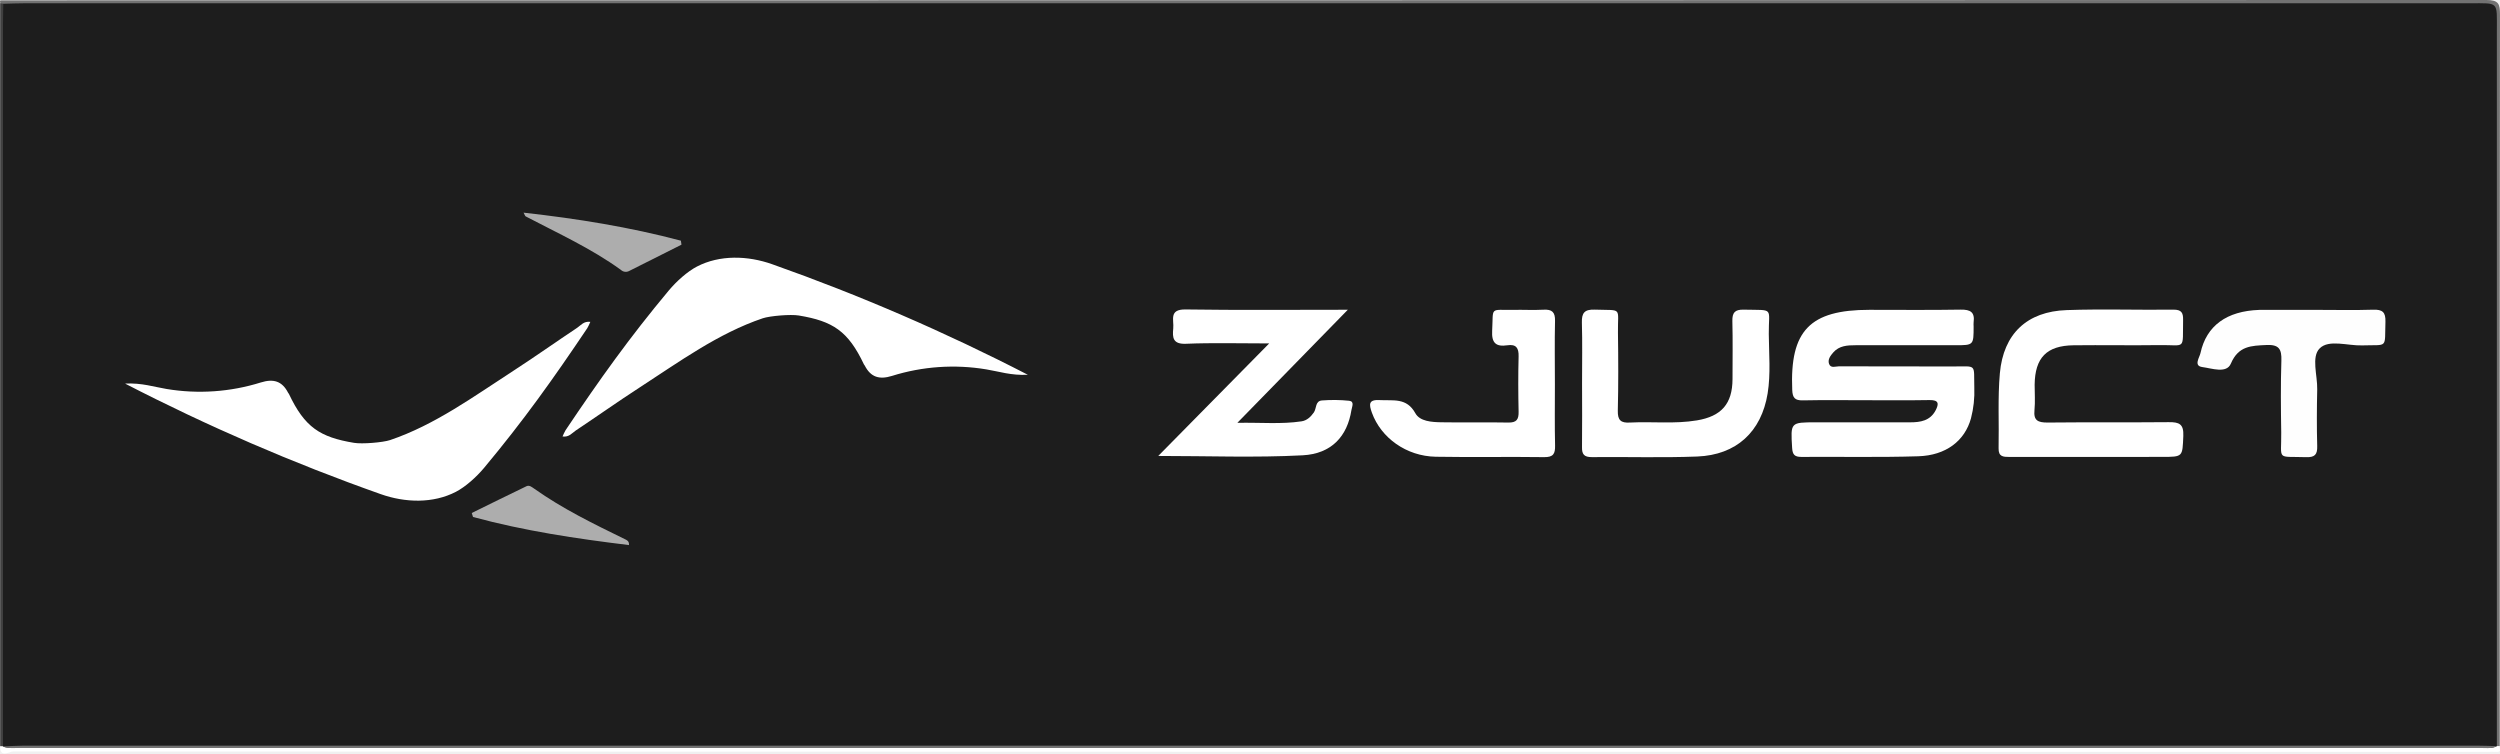
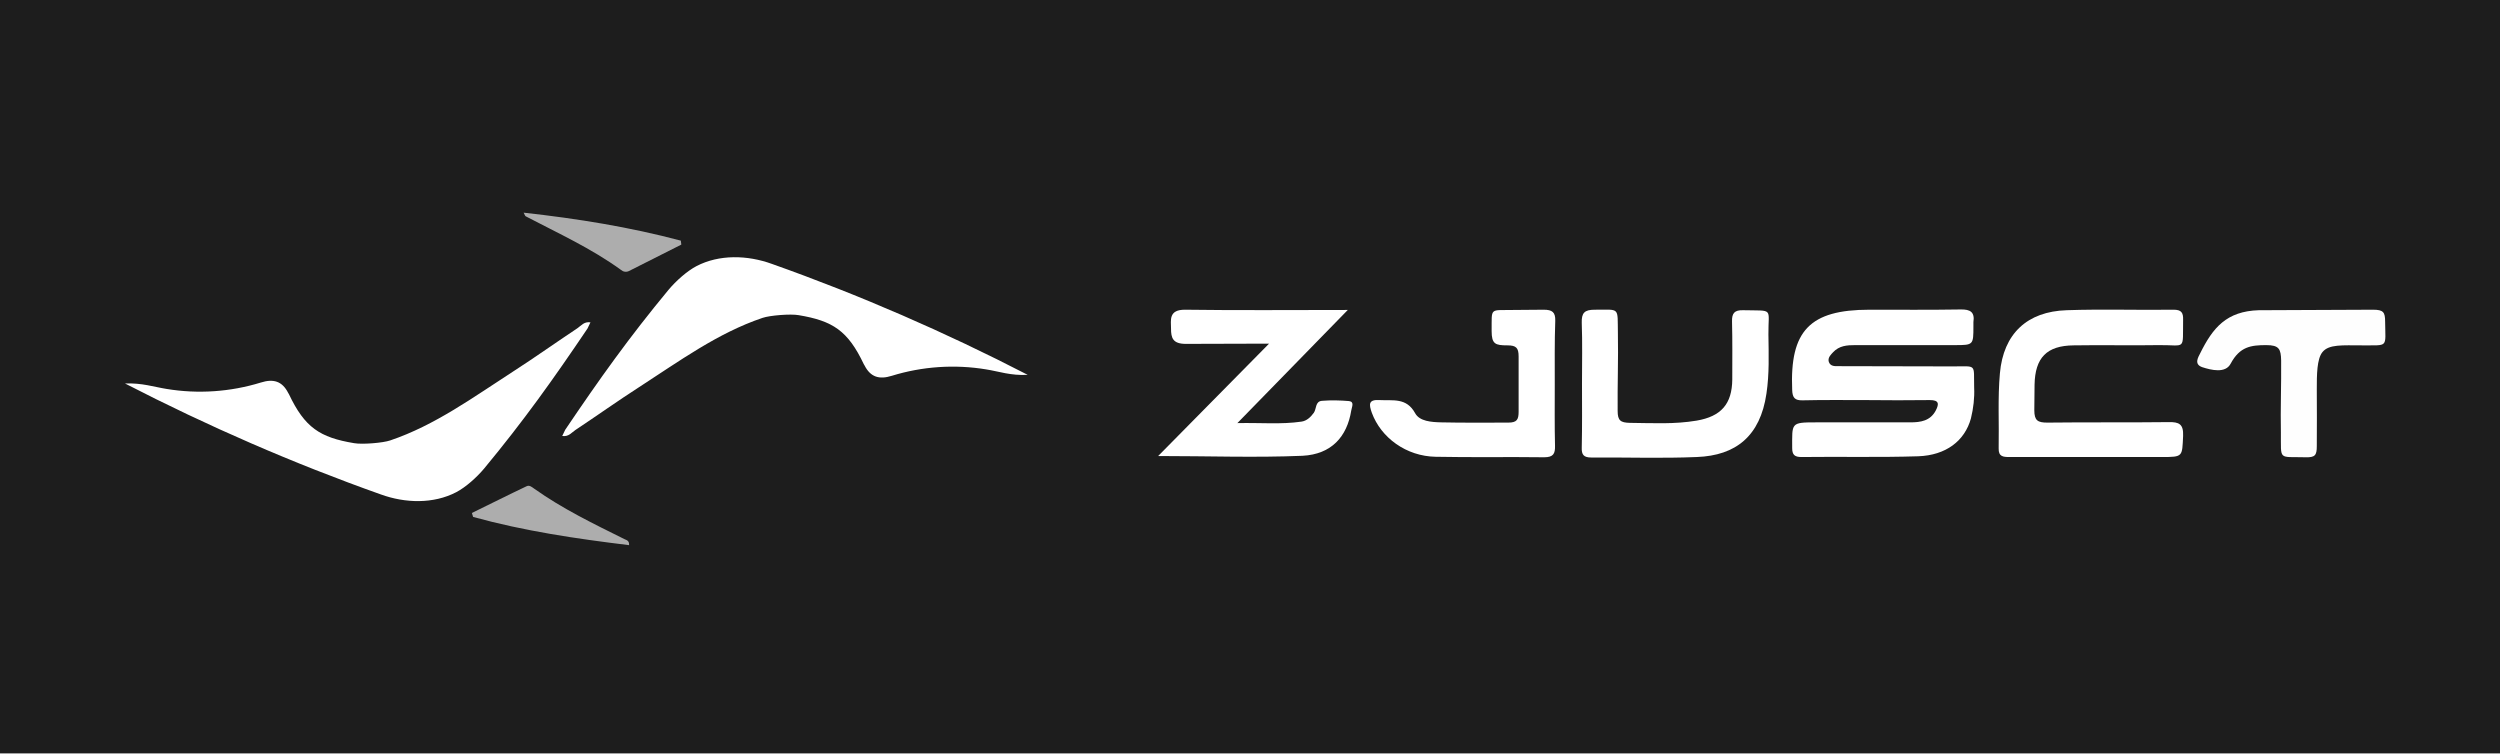
- <svg xmlns="http://www.w3.org/2000/svg" id="Layer_1" data-name="Layer 1" width="1009.76" height="304.31" viewBox="0 0 1009.76 304.31" version="1.1">
-   <defs id="defs4">
-     <style id="style2">.cls-1{fill:#727272;}.cls-2{fill:#fff;}.cls-3{fill:#404040;}.cls-4{fill:#1d1d1d;}.cls-5{fill:#fefefe;}.cls-6{fill:#adadad;}</style>
-   </defs>
-   <path fill="#727272" d="M-24.82-50.86c.25-.35-.58-1.19.57-1.15,1.54,0,3.08,0,4.61,0q499.4,0,998.79-.16c5.23,0,5.73,1.52,5.72,6q-.2,147.69-.1,295.37a2.16,2.16,0,0,1-2.12-.44c-2.68-3.53-1.86-7.67-1.87-11.59q-.07-133.38,0-266.78c0-2.48.06-5,0-7.44-.35-8.07-2.77-10.52-10.83-10.9-3.06-.15-6.14-.07-9.21-.07Q476.18-48-8.3-48c-4.94,0-10,.81-14.77-1.37A12.9,12.9,0,0,1-24.82-50.86Z" transform="translate(24.88 52.16)" id="path6" />
-   <path fill="#fff" d="M983.61,249.22h1.16c-.47.72,1.12,2.43-1.15,2.31-1.34-.08-2.69,0-4,0q-499.62,0-999.23-.16c-1.48,0-5.33,2.83-5.18-2.13l.88-.73a21.69,21.69,0,0,1,2-1.15c5.52-1.46,11.12-1,16.55.07a70.21,70.21,0,0,0,13.7,1.26q482.22,0,964.44,0a65.19,65.19,0,0,1,9.78.26Z" transform="translate(24.88 52.16)" id="path8" />
-   <path fill="#404040" d="M-23.67,249.22h-1.15V-50.86l1.27.21A6.77,6.77,0,0,1-21-45.22c.15,2.1.16,4.19.16,6.29q0,138.26-.06,276.51C-20.87,241.57-19.51,246.12-23.67,249.22Z" transform="translate(24.88 52.16)" id="path10" />
-   <path fill="#1d1d1d" d="M-23.67,249.22q0-145.93,0-291.86c0-2.67.07-5.34.11-8,2.88-.07,5.76-.2,8.64-.2H972.77c11.79,0,10.84-.89,10.84,10.87q0,144.6,0,289.2h0c-2,1.1-4.14.55-6.21.55q-497.44,0-994.9,0c-2.08,0-4.22.42-6.25-.44Z" transform="translate(24.88 52.16)" id="path12" />
-   <path fill="#727272" d="M-23.75,249.34c2.87-.12,5.74-.33,8.61-.33h990.7c2.68,0,5.37.13,8.05.21-2.36,1.17-4.9.7-7.36.7q-496.3,0-992.6,0C-18.82,249.93-21.35,250.29-23.75,249.34Z" transform="translate(24.88 52.16)" id="path14" />
-   <path fill="#fff" d="m 25.63,102.77 c 6.78,-0.35 11.73,1.36 16.78,2.18 12.725,2.12 25.77,1.216 38.08,-2.64 5.12,-1.59 8.58,-0.53 11,4.17 0.09,0.17 0.25,0.3 0.33,0.47 6.39,13.5 12.546,17.468 26.306,19.758 3.27,0.55 11.656,-0.143 14.561,-1.121 C 150.738,119.481 166.49,107.96 182.54,97.56 c 8.67,-5.62 17.11,-11.6 25.71,-17.33 1.48,-1 2.67,-2.75 5.31,-2.39 -0.353,0.868 -0.761,1.713 -1.22,2.53 -13.85,20.62 -25.759,37.339 -41.709,56.459 -3.1,3.7 -7.509,7.649 -11.339,9.639 -9.22,4.8 -20.552,4.462 -30.462,0.932 C 93.454,134.891 58.973,119.98 25.63,102.77 Z" id="path16" transform="translate(24.88,52.16)" />
-   <path fill="#fff" d="M728.67,109.49c-8.45,0-16.89-.12-25.34.06-3.22.07-4.19-1-4.32-4.2-1-23.93,7.1-32.37,31.17-32.37,12.28,0,24.57.13,36.85-.08,4-.07,5.79,1.06,5.24,5.12a12.19,12.19,0,0,0,0,1.71c0,7.54,0,7.55-7.38,7.55h-40.3c-3.31,0-6.6.17-9,2.91-1.14,1.3-2.33,2.86-1.71,4.61.68,1.91,2.67,1,4,1,15.36.07,30.71,0,46.07.06,9.78,0,8.37-1.22,8.6,8.51a42.72,42.72,0,0,1-1.35,12.46c-2.5,9.06-10.08,14.95-21.29,15.3-15.72.49-31.47.15-47.21.26-2.7,0-3.56-.9-3.73-3.61-.63-10.37-.73-10.36,9.65-10.36q19,0,38,0c4.17,0,8.07-.62,10.29-4.81,1.42-2.69,1.3-4.23-2.39-4.18C746,109.58,737.31,109.5,728.67,109.49Z" transform="translate(24.88 52.16)" id="path20" />
-   <path fill="#fff" d="M442.94,132l44.81-45.45c-12.24,0-22.92-.31-33.56.14-5.34.23-5.57-2.43-5.19-6.2.35-3.34-1.87-7.76,4.95-7.66,21.28.32,42.57.12,65.56.12l-44.62,45.67c9.48-.18,17.7.63,25.92-.6,2.14-.32,3.7-1.77,5-3.62,1.11-1.62.49-4.65,3.31-4.82a61.25,61.25,0,0,1,10.92.13c2.27.27,1.14,2.41.93,3.76-1.67,10.55-8,17.66-19.7,18.27C482.18,132.75,463.05,132,442.94,132Z" transform="translate(24.88 52.16)" id="path22" />
-   <path fill="#fff" d="M819.61,132.4c-10.94,0-21.88,0-32.82,0-2.53,0-4.51-.06-4.43-3.48.22-10.1-.38-20.26.51-30.29,1.42-16,11-25,27-25.54,14.38-.51,28.79,0,43.18-.18,3.14,0,3.89,1.24,3.83,4.07-.24,12.59,1.34,10.09-9.67,10.25-11.51.17-23-.07-34.54.07-10.9.13-15.61,5-15.75,15.91,0,3.44.26,6.9-.07,10.3-.42,4.21,1.43,5,5.28,5,16.31-.18,32.63,0,48.94-.16,4.27-.05,6.1.77,5.9,5.56-.37,8.45-.05,8.47-8.57,8.47Z" transform="translate(24.88 52.16)" id="path24" />
-   <path fill="#fff" d="M614.12,102.71c0-8.2.16-16.4-.07-24.59-.12-3.93,1.1-5.36,5.19-5.22,11.46.4,9.23-1.25,9.38,9.38s.19,21-.06,31.46c-.09,3.85,1.25,5,4.93,4.77,9-.46,18,.63,27-.87,9.91-1.65,14.35-6.68,14.4-16.64,0-7.82.14-15.64-.06-23.45-.08-3.43,1-4.72,4.55-4.64,12.57.3,10.08-1.17,10.16,9.81.06,8,.82,16-.46,24-2.51,15.52-12.64,24.89-28.45,25.51-14.18.55-28.39.09-42.59.24-3.07,0-4-1.12-3.94-4C614.2,119.87,614.13,111.29,614.12,102.71Z" transform="translate(24.88 52.16)" id="path26" />
-   <path fill="#fff" d="M603.15,103.2c0,8.2-.12,16.4.07,24.59.07,3.32-.69,4.74-4.43,4.69-14.58-.21-29.17.1-43.75-.16-11.91-.21-22.14-7.65-25.8-17.78-1.24-3.45-1.38-5.38,3.24-5.1,5.33.31,10.77-1.09,14.29,5.28,1.83,3.33,6.61,3.61,10.46,3.68,9,.16,18-.07,27.06.11,3.37.07,4.27-1.24,4.2-4.37-.16-7.43-.2-14.87,0-22.3.1-3.46-1-5.07-4.54-4.54-4.67.7-6.41-1-6.14-5.87.54-9.88-1.21-8.29,8.65-8.44,4-.07,8.07.16,12.08-.06,3.47-.2,4.75,1,4.66,4.52C603,86,603.15,94.61,603.15,103.2Z" transform="translate(24.88 52.16)" id="path28" />
-   <path fill="#fefefe" d="M911.23,73c7.48,0,15,.17,22.44-.07,3.74-.12,5.05,1,4.94,4.84-.35,11.11,1.2,9.22-9.41,9.58-5.87.19-13.42-2.53-17.15,1.2-3.46,3.46-.87,10.88-1,16.56-.16,7.62-.21,15.25,0,22.87.11,3.52-1,4.63-4.53,4.51-12.12-.4-9.88,1.54-10-9.9-.15-9.72-.25-19.45.06-29.17.15-4.59-1-6.46-6-6.23-6.15.29-11.34.31-14.41,7.52-1.75,4.13-7.68,1.89-11.5,1.39-3.66-.47-1.15-3.87-.77-5.64,2.39-11.06,10.57-17,23.74-17.45.38,0,.77,0,1.15,0Z" transform="translate(24.88 52.16)" id="path30" />
-   <path fill="#adadad" d="M229.17,168c-21.27-2.59-42.36-5.74-63-11.35l-.51-1.61c7.37-3.62,14.72-7.27,22.12-10.82,1.17-.56,2.2.39,3.12,1,11.43,8.11,24,14.23,36.53,20.35C228.27,166,229.28,166.29,229.17,168Z" transform="translate(24.88 52.16)" id="path32" />
-   <path fill="#adadad" d="M186.59,33.73c21.73,2.43,42.84,5.83,63.55,11.32l.23,1.62-21.29,10.7a2.89,2.89,0,0,1-3.19-.53c-12-8.69-25.41-14.76-38.43-21.59C187.19,35.11,187.1,34.65,186.59,33.73Z" transform="translate(24.88 52.16)" id="path34" />
-   <path fill="#fff" d="m 415.14,151.37 c -6.78,0.35 -11.73,-1.36 -16.78,-2.18 -12.725,-2.12 -25.77,-1.216 -38.08,2.64 -5.12,1.59 -8.58,0.53 -11,-4.17 -0.09,-0.17 -0.25,-0.3 -0.33,-0.47 -6.39,-13.5 -12.546,-17.468 -26.306,-19.758 -3.27,-0.55 -11.656,0.143 -14.561,1.121 C 290.032,134.659 274.28,146.18 258.23,156.58 c -8.67,5.62 -17.11,11.6 -25.71,17.33 -1.48,1 -2.67,2.75 -5.31,2.39 0.353,-0.868 0.761,-1.713 1.22,-2.53 13.85,-20.62 25.759,-37.339 41.709,-56.459 3.1,-3.7 7.509,-7.649 11.339,-9.639 9.22,-4.8 20.552,-4.462 30.462,-0.932 35.376,12.509 69.857,27.42 103.2,44.63 z" id="path2057" />
+ <svg xmlns="http://www.w3.org/2000/svg" version="1.1" id="Layer_1" x="0px" y="0px" viewBox="0 0 1009.8 304.3" style="enable-background:new 0 0 1009.8 304.3;" xml:space="preserve">
+   <style type="text/css">
+ 	.st0{fill:#1D1D1D;}
+ 	.st1{fill:#FFFFFF;}
+ 	.st2{fill:#FEFEFE;}
+ 	.st3{fill:#ADADAD;}
+ </style>
+   <g id="path35">
+     <rect class="st0" width="1009.8" height="304.3" />
+   </g>
+   <path id="path16" class="st1" d="M50.5,154.9c6.8-0.3,11.7,1.4,16.8,2.2  c12.7,2.1,25.8,1.2,38.1-2.6c5.1-1.6,8.6-0.5,11,4.2c0.1,0.2,0.2,0.3,0.3,0.5c6.4,13.5,12.5,17.5,26.3,19.8  c3.3,0.6,11.7-0.1,14.6-1.1c18.1-6.1,33.8-17.6,49.9-28c8.7-5.6,17.1-11.6,25.7-17.3c1.5-1,2.7-2.8,5.3-2.4  c-0.4,0.9-0.8,1.7-1.2,2.5c-13.9,20.6-25.8,37.3-41.7,56.5c-3.1,3.7-7.5,7.6-11.3,9.6c-9.2,4.8-20.6,4.5-30.5,0.9  C118.3,187.1,83.9,172.1,50.5,154.9z" />
+   <path id="path20" class="st1" d="M753.5,161.6c-8.5,0-16.9-0.1-25.3,0.1c-3.2,0.1-4.2-1-4.3-4.2c-1-23.9,7.1-32.4,31.2-32.4  c12.3,0,24.6,0.1,36.8-0.1c4-0.1,5.8,1.1,5.2,5.1c0,0.6,0,1.1,0,1.7c0,7.5,0,7.6-7.4,7.6h-40.3c-3.3,0-6.5,0.2-9,2.9  c-0.6,0.7-2.3,2.1-1.7,3.9c0.7,1.9,2.6,1.7,4,1.7c15.4,0.1,30.7,0,46.1,0.1c9.8,0,8.4-1.2,8.6,8.5c0.2,4.2-0.3,8.4-1.3,12.5  c-2.5,9.1-10.1,14.9-21.3,15.3c-15.7,0.5-31.5,0.1-47.2,0.3c-2.7,0-3.7-0.9-3.7-3.6c0-10.2-0.7-10.4,9.7-10.4c12.7,0,25.3,0,38,0  c4.2,0,8.1-0.6,10.3-4.8c1.4-2.7,1.3-4.2-2.4-4.2C770.9,161.7,762.2,161.7,753.5,161.6z" />
+   <path id="path22" class="st1" d="M467.8,184.2l44.8-45.4c-12.2,0-22.9,0.1-33.6,0.1c-5.3,0-6-2.4-6-6.2c0-3.3-1.1-7.7,5.8-7.6  c21.3,0.3,42.6,0.1,65.6,0.1l-44.6,45.7c9.5-0.2,17.7,0.6,25.9-0.6c2.1-0.3,3.7-1.8,5-3.6c1.1-1.6,0.5-4.6,3.3-4.8  c3.6-0.3,7.3-0.2,10.9,0.1c2.3,0.3,1.1,2.4,0.9,3.8c-1.7,10.6-8,17.7-19.7,18.3C507.1,184.9,487.9,184.2,467.8,184.2z" />
+   <path id="path24" class="st1" d="M844.5,184.6c-10.9,0-21.9,0-32.8,0c-2.5,0-4.5-0.1-4.4-3.5c0.2-10.1-0.4-20.3,0.5-30.3  c1.4-16,11-25,27-25.5c14.4-0.5,28.8,0,43.2-0.2c3.1,0,3.9,1.2,3.8,4.1c-0.2,12.6,1.3,10.1-9.7,10.2c-11.5,0.2-23-0.1-34.5,0.1  c-10.9,0.1-15.6,5-15.8,15.9c0,3.4-0.1,6.9-0.1,10.3c0,4.2,1.4,5,5.3,5c16.3-0.2,32.6,0,48.9-0.2c4.3-0.1,6.1,0.8,5.9,5.6  c-0.4,8.4,0,8.5-8.6,8.5L844.5,184.6z" />
+   <path id="path26" class="st1" d="M639,154.9c0-8.2,0.2-16.4-0.1-24.6c-0.1-3.9,1.1-5.2,5.2-5.2c10.4,0,9.2-1.2,9.4,9.4  c0.2,10.6-0.2,21-0.1,31.5c0,3.9,1.2,4.7,4.9,4.8c9.7,0.1,18,0.6,27-0.9c9.9-1.7,14.3-6.7,14.4-16.6c0-7.8,0.1-15.6-0.1-23.4  c-0.1-3.4,1-4.7,4.5-4.6c12.6,0.3,10.1-1.2,10.2,9.8c0.1,8,0.4,15.9-0.8,23.9c-2.5,17.1-12.3,25-28.1,25.6  c-14.2,0.6-28.4,0.1-42.6,0.2c-3.1,0-4-1.1-3.9-4C639.1,172,639,163.4,639,154.9z" />
+   <path id="path28" class="st1" d="M628,155.4c0,8.2-0.1,16.4,0.1,24.6c0.1,3.3-0.7,4.7-4.4,4.7c-14.6-0.2-29.2,0.1-43.8-0.2  c-11.9-0.2-22.1-7.7-25.8-17.8c-1.2-3.4-1.4-5.4,3.2-5.1c5.3,0.3,10.8-1.1,14.3,5.3c1.8,3.3,6.6,3.6,10.5,3.7c9,0.2,18,0.1,27.1,0.1  c3.5,0,4.2-1.2,4.2-4.4c0-7.5,0-14.9,0-22.3c0-3.5-1-4.5-4.5-4.5c-4.9,0-6.4-0.5-6.4-5.8c0.1-9.7-1-8.3,8.9-8.5  c4-0.1,8.1,0,12.1-0.1c3.5,0,4.8,1,4.7,4.5C627.9,138.2,628,146.8,628,155.4z" />
+   <path id="path30" class="st2" d="M936.1,125.2c7.5,0,15-0.1,22.4-0.1c4.2,0,4.9,1,4.9,4.8c0.1,10.8,1.5,9.5-9.4,9.6  c-7.8,0-13.3-0.5-15.9,2.7c-2.3,2.8-2.3,9.3-2.3,15.1c0,7.6,0.1,15.2,0,22.9c0,3.7-0.7,4.6-4.5,4.5c-11.2-0.3-9.9,1.5-10-9.9  c-0.2-9.7,0.2-19.3,0.1-29.2c-0.1-4.6-0.8-6.2-6-6.2c-6.2,0-10.7,0.6-14.4,7.5c-2.1,4-7.8,2.6-11.5,1.4c-3.4-1.2-1.6-4-0.8-5.6  c5.1-10.3,10.6-17,23.7-17.4c0.4,0,0.8,0,1.2,0L936.1,125.2z" />
+   <path id="path32" class="st3" d="M254.1,220.2c-21.3-2.6-42.4-5.7-63-11.4l-0.5-1.6c7.4-3.6,14.7-7.3,22.1-10.8  c1.2-0.6,2.2,0.4,3.1,1c11.4,8.1,24,14.2,36.5,20.4C253.2,218.2,254.2,218.4,254.1,220.2z" />
+   <path id="path34" class="st3" d="M211.5,85.9c21.7,2.4,42.8,5.8,63.5,11.3l0.2,1.6L254,109.5c-1.1,0.5-2.3,0.3-3.2-0.5  c-12-8.7-25.4-14.8-38.4-21.6C212.1,87.3,212,86.8,211.5,85.9z" />
+   <path id="path2057" class="st1" d="M415.1,151.4c-6.8,0.4-11.7-1.4-16.8-2.2  c-12.7-2.1-25.8-1.2-38.1,2.6c-5.1,1.6-8.6,0.5-11-4.2c-0.1-0.2-0.2-0.3-0.3-0.5c-6.4-13.5-12.5-17.5-26.3-19.8  c-3.3-0.6-11.7,0.1-14.6,1.1c-18.1,6.1-33.8,17.6-49.9,28c-8.7,5.6-17.1,11.6-25.7,17.3c-1.5,1-2.7,2.8-5.3,2.4  c0.4-0.9,0.8-1.7,1.2-2.5c13.9-20.6,25.8-37.3,41.7-56.5c3.1-3.7,7.5-7.6,11.3-9.6c9.2-4.8,20.6-4.5,30.5-0.9  C347.3,119.2,381.8,134.2,415.1,151.4L415.1,151.4z" />
</svg>
